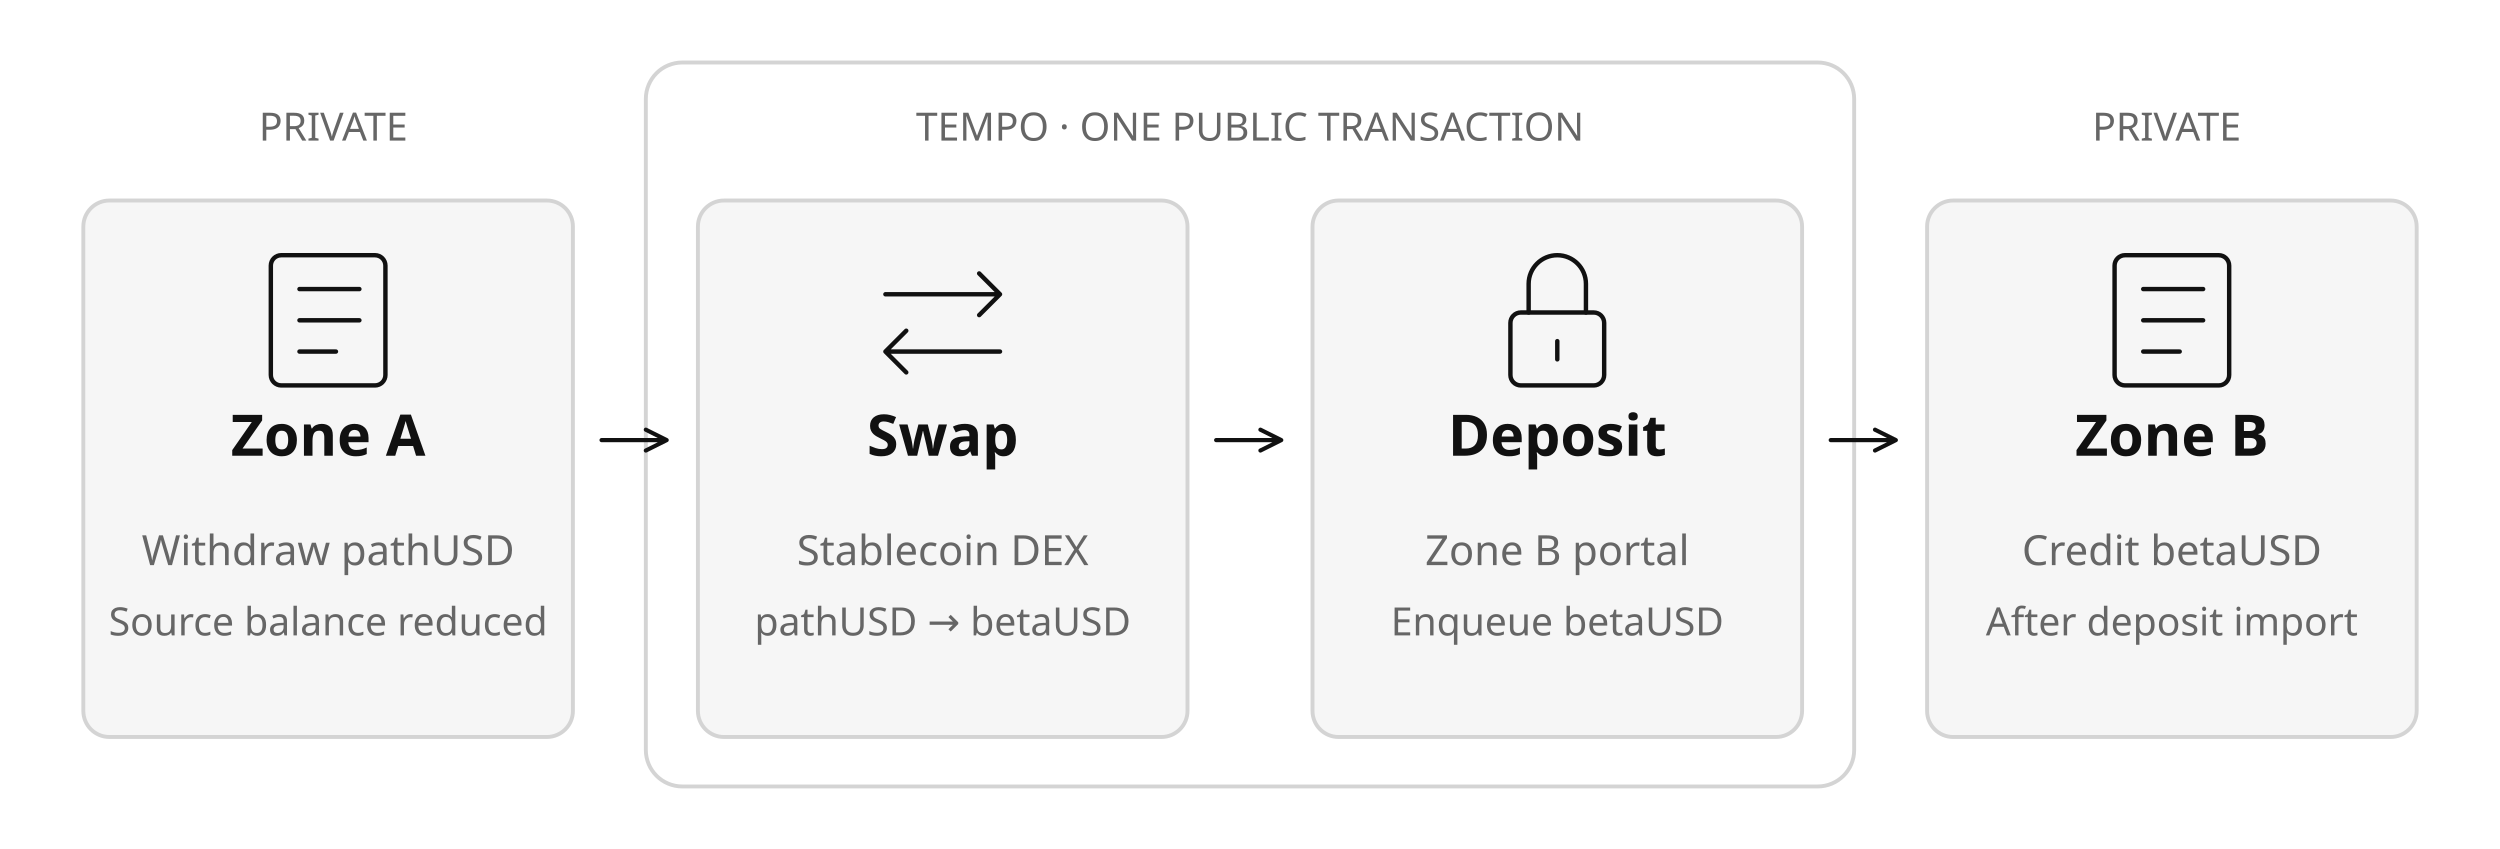
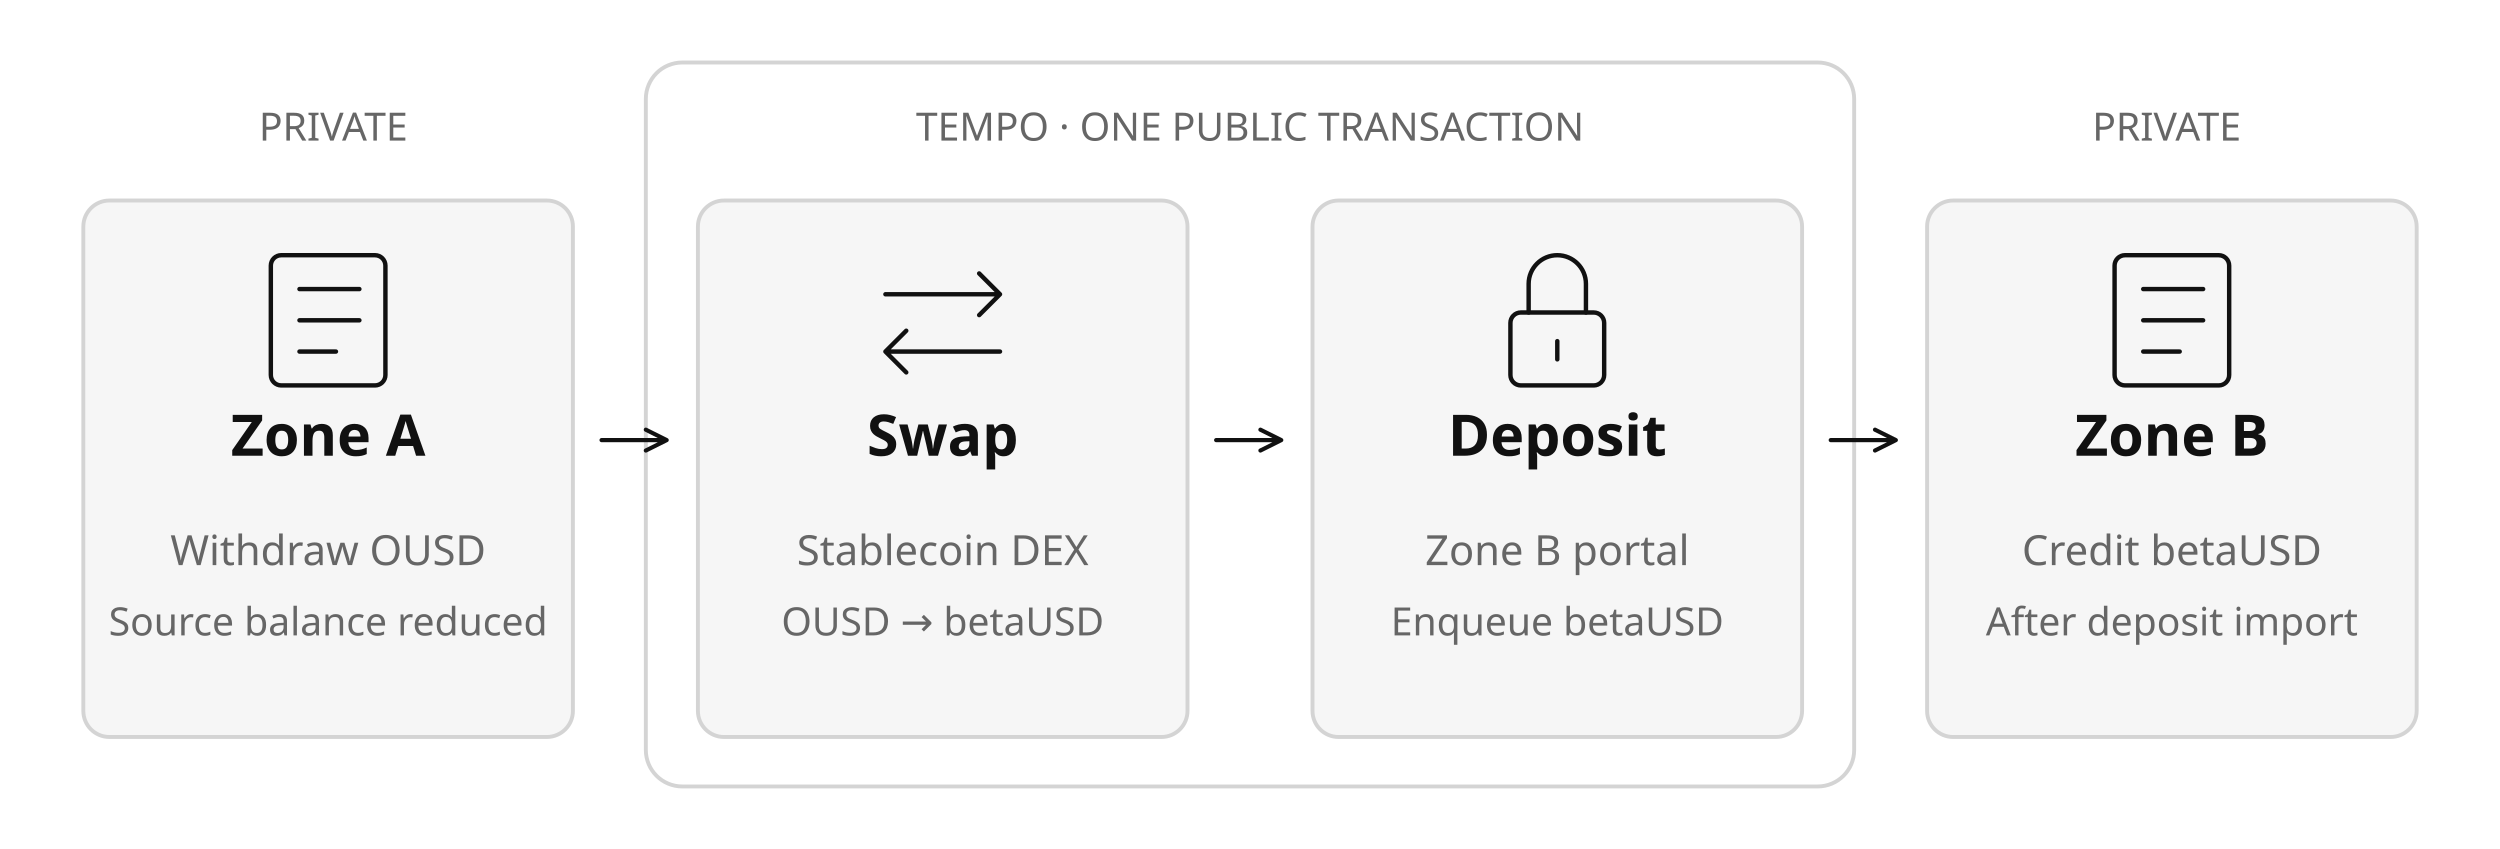
<svg xmlns="http://www.w3.org/2000/svg" width="960" height="326" viewBox="0 81 960 326" fill="none" font-family="Pilat, ui-sans-serif, system-ui, sans-serif" style="color: var(--foreground, #111)">
  <rect x="248" y="105" width="464" height="278" rx="14" fill="none" stroke="var(--diagram-box-border, #d4d4d4)" stroke-width="1.5" />
  <text x="480" y="135" font-size="15" font-weight="500" text-anchor="middle" fill="var(--foreground-secondary, #666)">TEMPO · ONE PUBLIC TRANSACTION</text>
  <text x="128" y="135" font-size="15" font-weight="500" text-anchor="middle" fill="var(--foreground-secondary, #666)">PRIVATE</text>
  <text x="832" y="135" font-size="15" font-weight="500" text-anchor="middle" fill="var(--foreground-secondary, #666)">PRIVATE</text>
  <rect x="32" y="158" width="188" height="206" rx="10" fill="var(--diagram-box, #f6f6f6)" stroke="var(--diagram-box-border, #d4d4d4)" stroke-width="1.5" />
  <g transform="translate(126 204)" fill="none" stroke="currentColor" stroke-width="1.7" stroke-linecap="round" stroke-linejoin="round">
    <rect x="-22" y="-25" width="44" height="50" rx="4" />
    <path d="M-11 -12h23 M-11 0h23 M-11 12h14" />
  </g>
  <text x="126" y="256" font-size="22" font-weight="600" text-anchor="middle" fill="currentColor">Zone A</text>
-   <text x="126" y="298" font-size="16" font-weight="400" text-anchor="middle" fill="var(--foreground-secondary, #666)">Withdraw pathUSD</text>
+   <text x="126" y="298" font-size="16" font-weight="400" text-anchor="middle" fill="var(--foreground-secondary, #666)">Withdraw OUSD</text>
  <text x="126" y="325" font-size="15" font-weight="400" text-anchor="middle" fill="var(--foreground-secondary, #666)">Source balance reduced</text>
  <path d="M231 250 L256 250 M248.00 246.00 L256 250 L248.00 254.00" stroke="currentColor" stroke-width="1.6" fill="none" stroke-linecap="round" stroke-linejoin="round" />
  <rect x="268" y="158" width="188" height="206" rx="10" fill="var(--diagram-box, #f6f6f6)" stroke="var(--diagram-box-border, #d4d4d4)" stroke-width="1.5" />
  <g transform="translate(362 204)" fill="none" stroke="currentColor" stroke-width="1.7" stroke-linecap="round" stroke-linejoin="round">
    <path d="M-22 -10h44l-8 -8 M22 -10l-8 8 M22 12h-44l8 -8 M-22 12l8 8" />
  </g>
  <text x="362" y="256" font-size="22" font-weight="600" text-anchor="middle" fill="currentColor">Swap</text>
  <text x="362" y="298" font-size="16" font-weight="400" text-anchor="middle" fill="var(--foreground-secondary, #666)">Stablecoin DEX</text>
-   <text x="362" y="325" font-size="15" font-weight="400" text-anchor="middle" fill="var(--foreground-secondary, #666)">pathUSD → betaUSD</text>
+   <text x="362" y="325" font-size="15" font-weight="400" text-anchor="middle" fill="var(--foreground-secondary, #666)">OUSD → betaUSD</text>
  <path d="M467 250 L492 250 M484.00 246.00 L492 250 L484.00 254.00" stroke="currentColor" stroke-width="1.6" fill="none" stroke-linecap="round" stroke-linejoin="round" />
  <rect x="504" y="158" width="188" height="206" rx="10" fill="var(--diagram-box, #f6f6f6)" stroke="var(--diagram-box-border, #d4d4d4)" stroke-width="1.5" />
  <g transform="translate(598 204)" fill="none" stroke="currentColor" stroke-width="1.7" stroke-linecap="round" stroke-linejoin="round">
    <rect x="-18" y="-3" width="36" height="28" rx="4" />
    <path d="M-11 -3v-11a11 11 0 0122 0v11 M0 8v7" />
  </g>
  <text x="598" y="256" font-size="22" font-weight="600" text-anchor="middle" fill="currentColor">Deposit</text>
  <text x="598" y="298" font-size="16" font-weight="400" text-anchor="middle" fill="var(--foreground-secondary, #666)">Zone B portal</text>
  <text x="598" y="325" font-size="15" font-weight="400" text-anchor="middle" fill="var(--foreground-secondary, #666)">Enqueue betaUSD</text>
  <path d="M703 250 L728 250 M720.00 246.00 L728 250 L720.00 254.00" stroke="currentColor" stroke-width="1.6" fill="none" stroke-linecap="round" stroke-linejoin="round" />
  <rect x="740" y="158" width="188" height="206" rx="10" fill="var(--diagram-box, #f6f6f6)" stroke="var(--diagram-box-border, #d4d4d4)" stroke-width="1.5" />
  <g transform="translate(834 204)" fill="none" stroke="currentColor" stroke-width="1.7" stroke-linecap="round" stroke-linejoin="round">
    <rect x="-22" y="-25" width="44" height="50" rx="4" />
    <path d="M-11 -12h23 M-11 0h23 M-11 12h14" />
  </g>
  <text x="834" y="256" font-size="22" font-weight="600" text-anchor="middle" fill="currentColor">Zone B</text>
  <text x="834" y="298" font-size="16" font-weight="400" text-anchor="middle" fill="var(--foreground-secondary, #666)">Credit betaUSD</text>
  <text x="834" y="325" font-size="15" font-weight="400" text-anchor="middle" fill="var(--foreground-secondary, #666)">After deposit import</text>
</svg>
